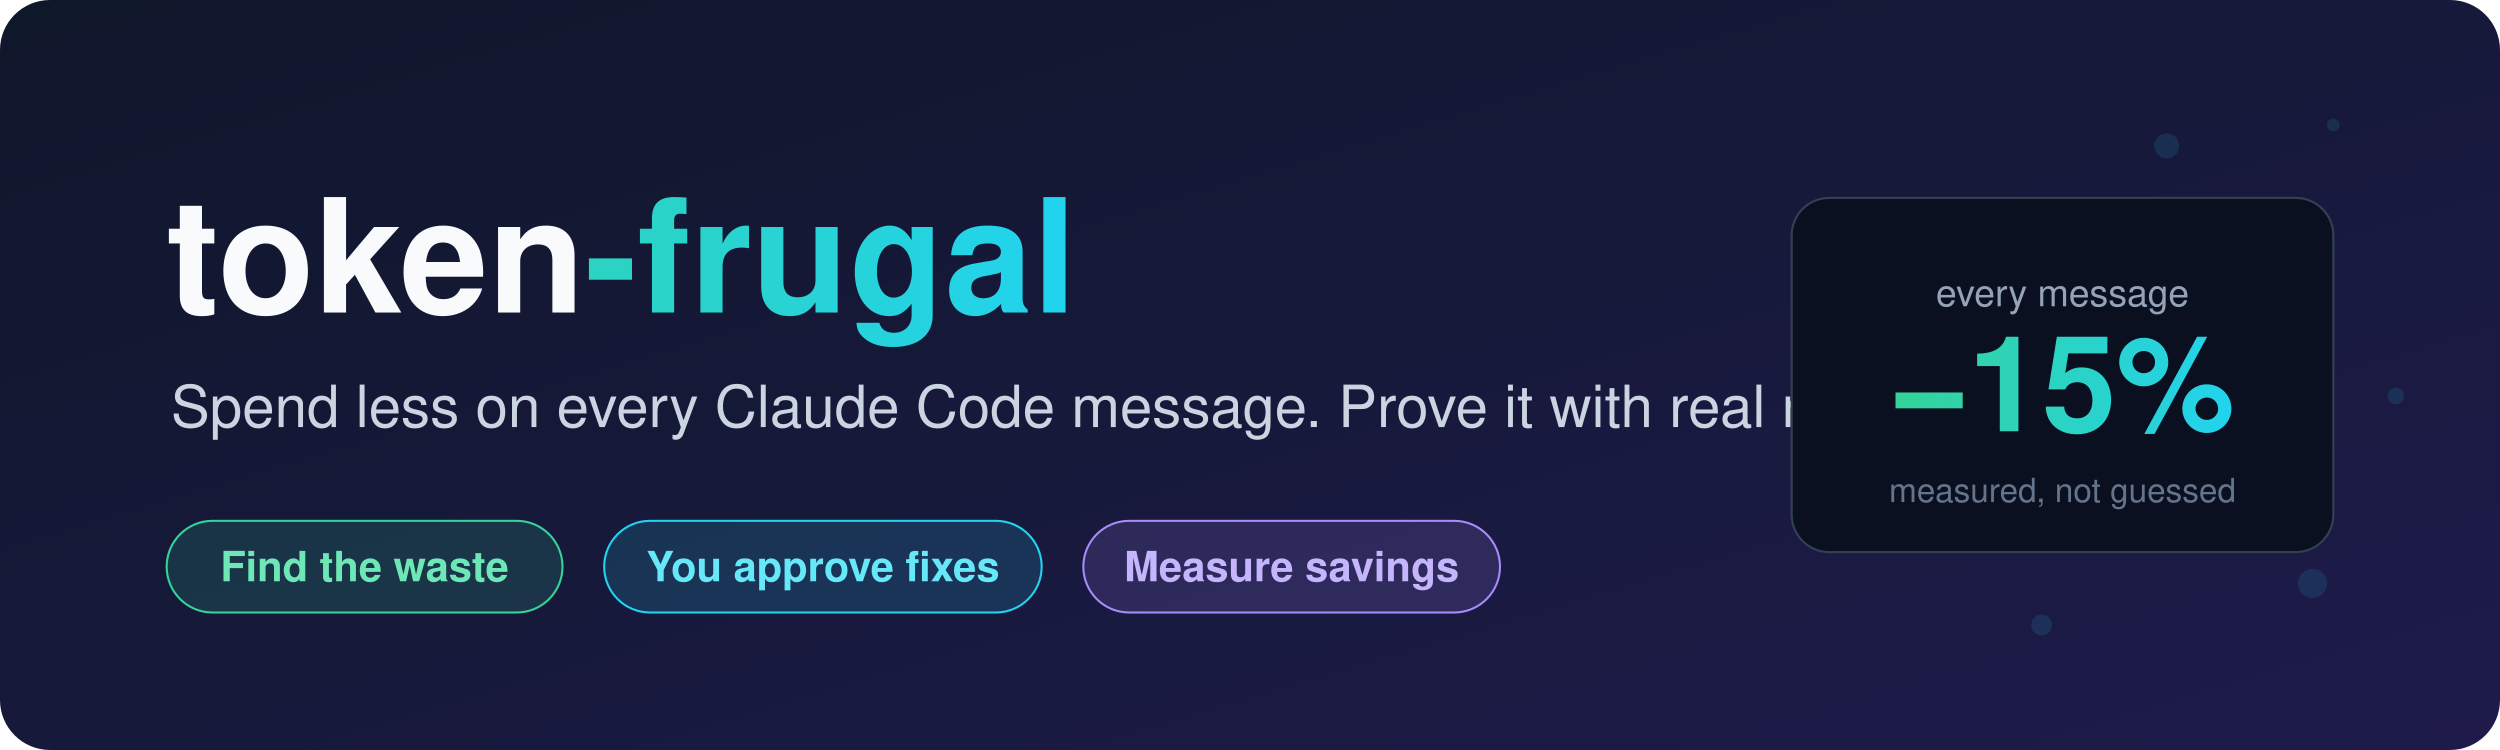
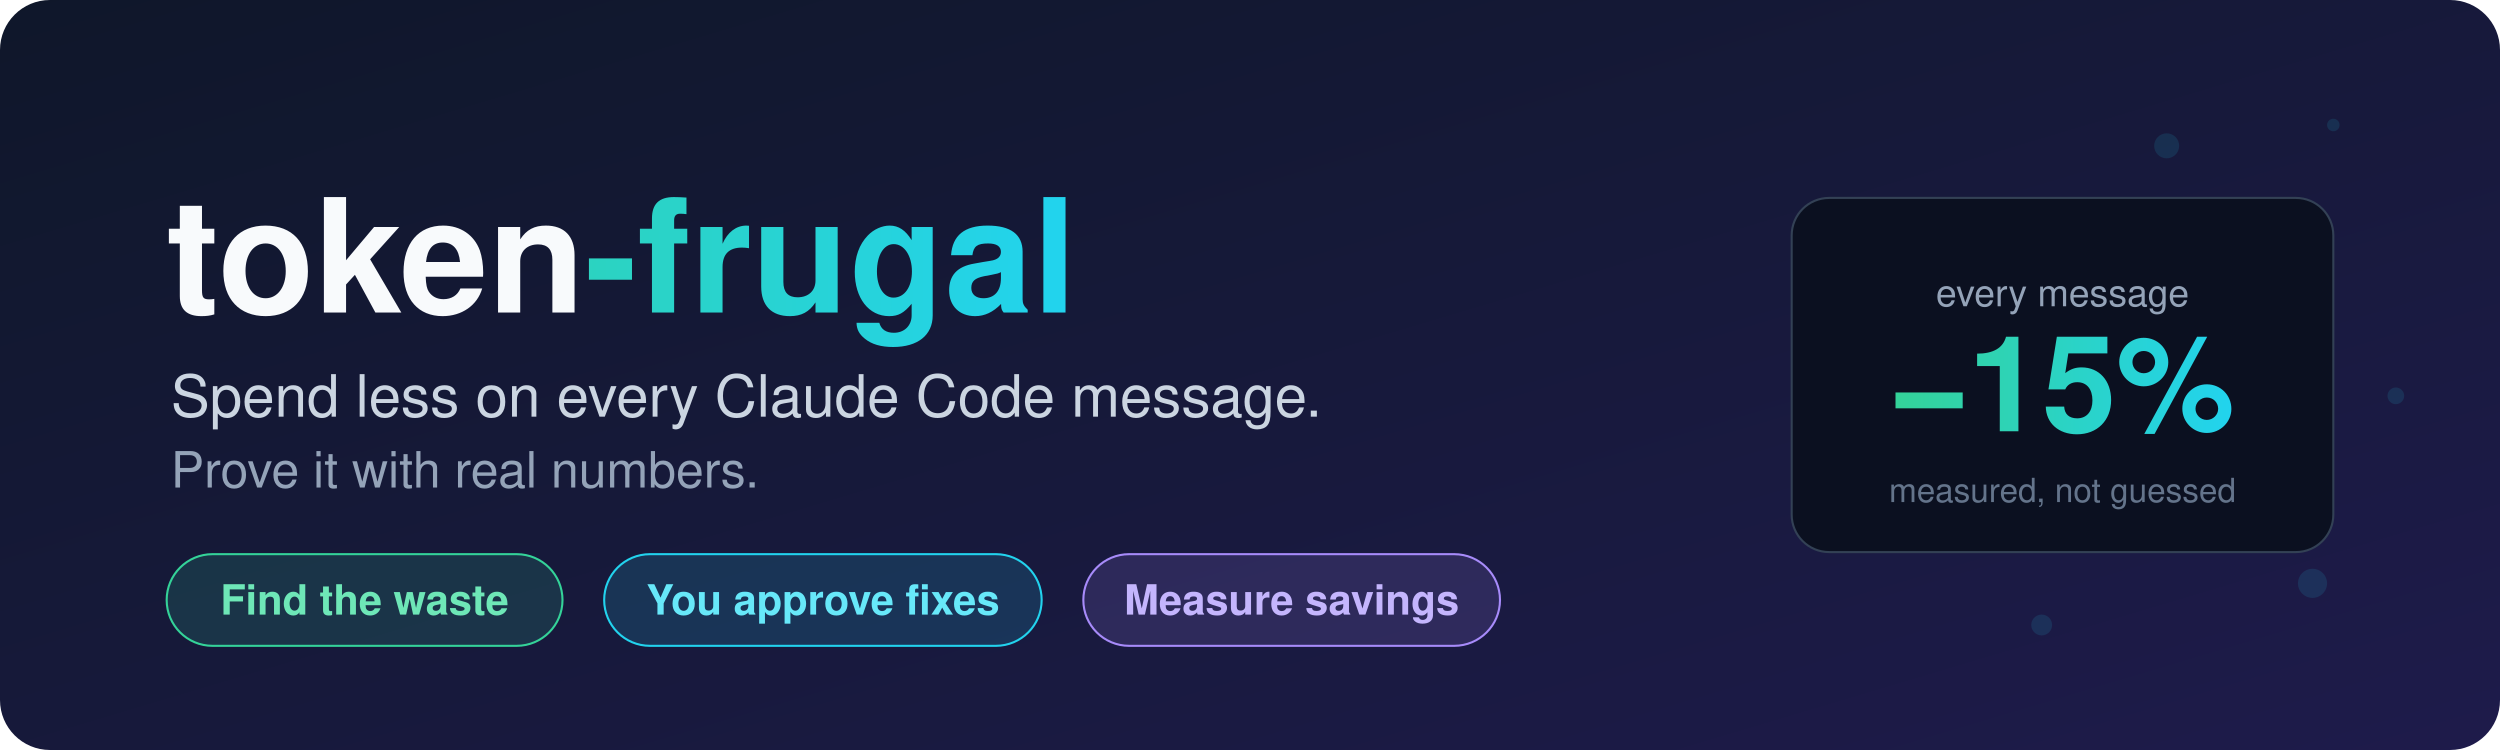
<svg xmlns="http://www.w3.org/2000/svg" width="1200" height="360" viewBox="0 0 1200 360">
  <defs>
    <linearGradient id="bg" x1="0" y1="0" x2="1" y2="1">
      <stop offset="0" stop-color="#0f172a" />
      <stop offset="1" stop-color="#1e1b4b" />
    </linearGradient>
    <linearGradient id="acc" x1="0" y1="0" x2="1" y2="0">
      <stop offset="0" stop-color="#34d399" />
      <stop offset="1" stop-color="#22d3ee" />
    </linearGradient>
  </defs>
  <rect width="1200" height="360" rx="24" fill="url(#bg)" />
  <g opacity="0.12" fill="#22d3ee">
    <circle cx="1040" cy="70" r="6" />
    <circle cx="1080" cy="110" r="4" />
    <circle cx="1120" cy="60" r="3" />
    <circle cx="980" cy="300" r="5" />
    <circle cx="1110" cy="280" r="7" />
    <circle cx="1150" cy="190" r="4" />
  </g>
  <text x="80" y="150" font-family="Segoe UI, Helvetica, Arial, sans-serif" font-size="76" font-weight="800" fill="#f8fafc">token<tspan fill="url(#acc)">-frugal</tspan>
  </text>
-   <text x="82" y="205" font-family="Segoe UI, Helvetica, Arial, sans-serif" font-size="28" fill="#cbd5e1">Spend less on every Claude Code message. Prove it with real numbers.</text>
+   <text x="82" y="200" font-family="Segoe UI, Helvetica, Arial, sans-serif" font-size="28" fill="#cbd5e1">Spend less on every Claude Code message.</text>
+   <text x="82" y="234" font-family="Segoe UI, Helvetica, Arial, sans-serif" font-size="24" fill="#94a3b8">Prove it with real numbers.</text>
  <g font-family="Segoe UI, Helvetica, Arial, sans-serif" font-size="20" font-weight="600">
-     <rect x="80" y="250" width="190" height="44" rx="22" fill="#34d399" fill-opacity="0.15" stroke="#34d399" />
-     <text x="175" y="279" text-anchor="middle" fill="#6ee7b7">Find the waste</text>
-     <rect x="290" y="250" width="210" height="44" rx="22" fill="#22d3ee" fill-opacity="0.15" stroke="#22d3ee" />
-     <text x="395" y="279" text-anchor="middle" fill="#67e8f9">You approve fixes</text>
-     <rect x="520" y="250" width="200" height="44" rx="22" fill="#a78bfa" fill-opacity="0.15" stroke="#a78bfa" />
-     <text x="620" y="279" text-anchor="middle" fill="#c4b5fd">Measure savings</text>
+     <rect x="80" y="266" width="190" height="44" rx="22" fill="#34d399" fill-opacity="0.15" stroke="#34d399" />
+     <text x="175" y="295" text-anchor="middle" fill="#6ee7b7">Find the waste</text>
+     <rect x="290" y="266" width="210" height="44" rx="22" fill="#22d3ee" fill-opacity="0.15" stroke="#22d3ee" />
+     <text x="395" y="295" text-anchor="middle" fill="#67e8f9">You approve fixes</text>
+     <rect x="520" y="266" width="200" height="44" rx="22" fill="#a78bfa" fill-opacity="0.15" stroke="#a78bfa" />
+     <text x="620" y="295" text-anchor="middle" fill="#c4b5fd">Measure savings</text>
  </g>
  <g transform="translate(860,95)" font-family="Segoe UI, Helvetica, Arial, sans-serif">
    <rect width="260" height="170" rx="18" fill="#0b1020" stroke="#334155" />
    <text x="130" y="52" text-anchor="middle" font-size="18" fill="#94a3b8">every message</text>
    <text x="130" y="112" text-anchor="middle" font-size="64" font-weight="800" fill="url(#acc)">−15%</text>
    <text x="130" y="146" text-anchor="middle" font-size="16" fill="#64748b">measured, not guessed</text>
  </g>
</svg>
